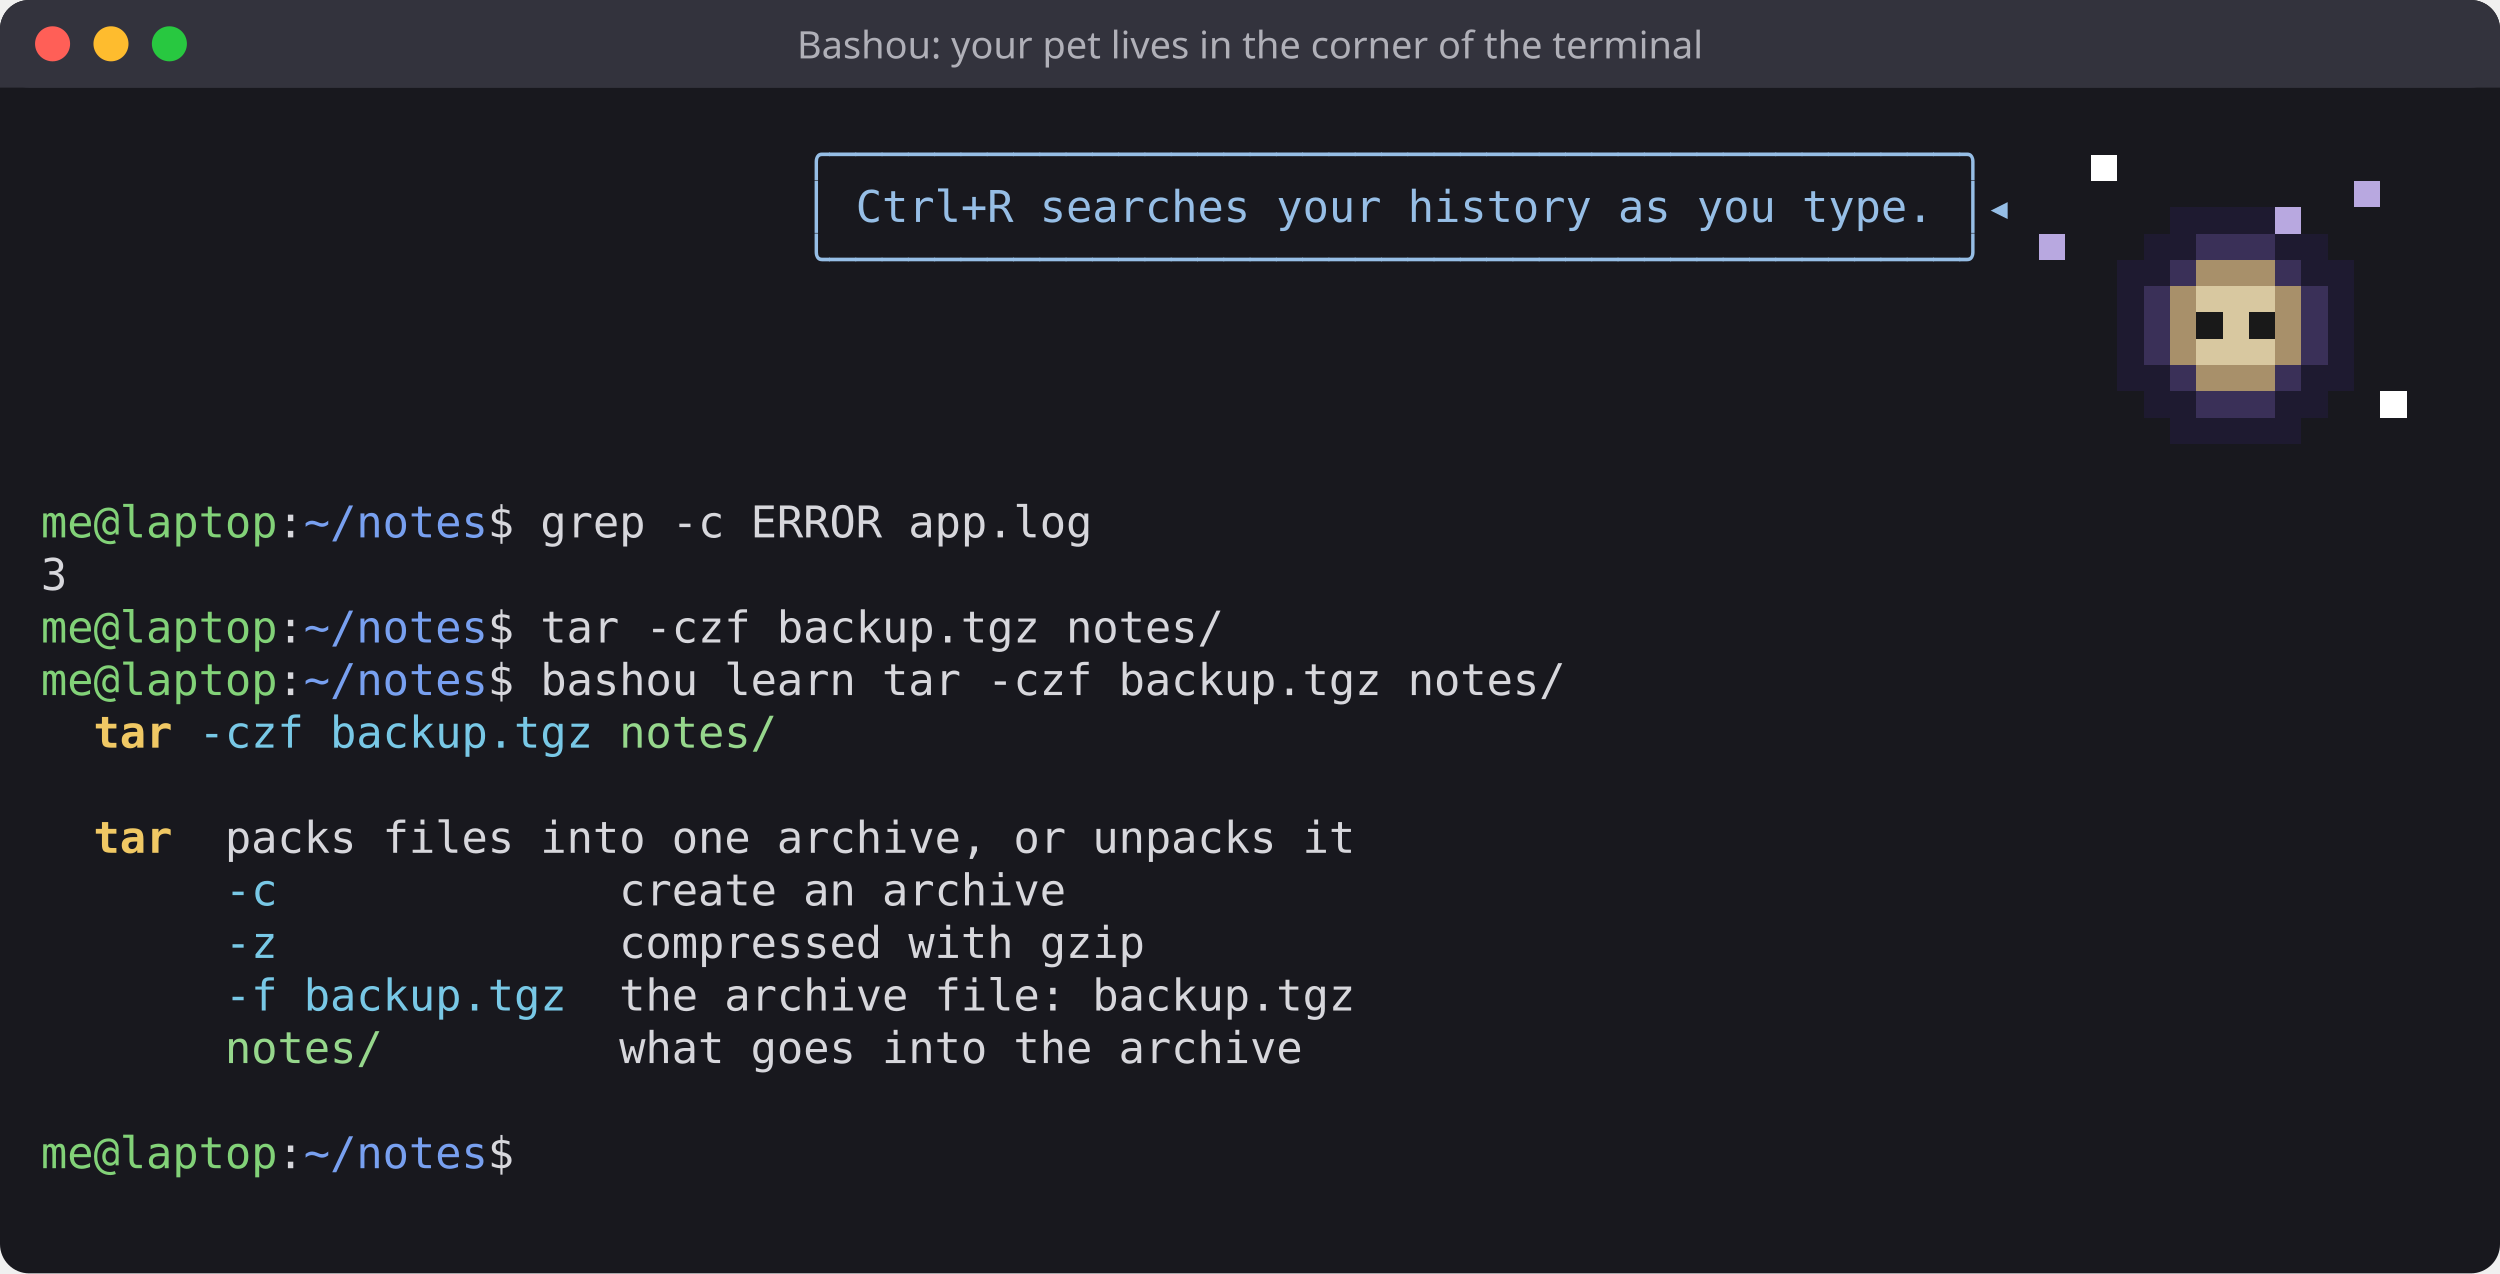
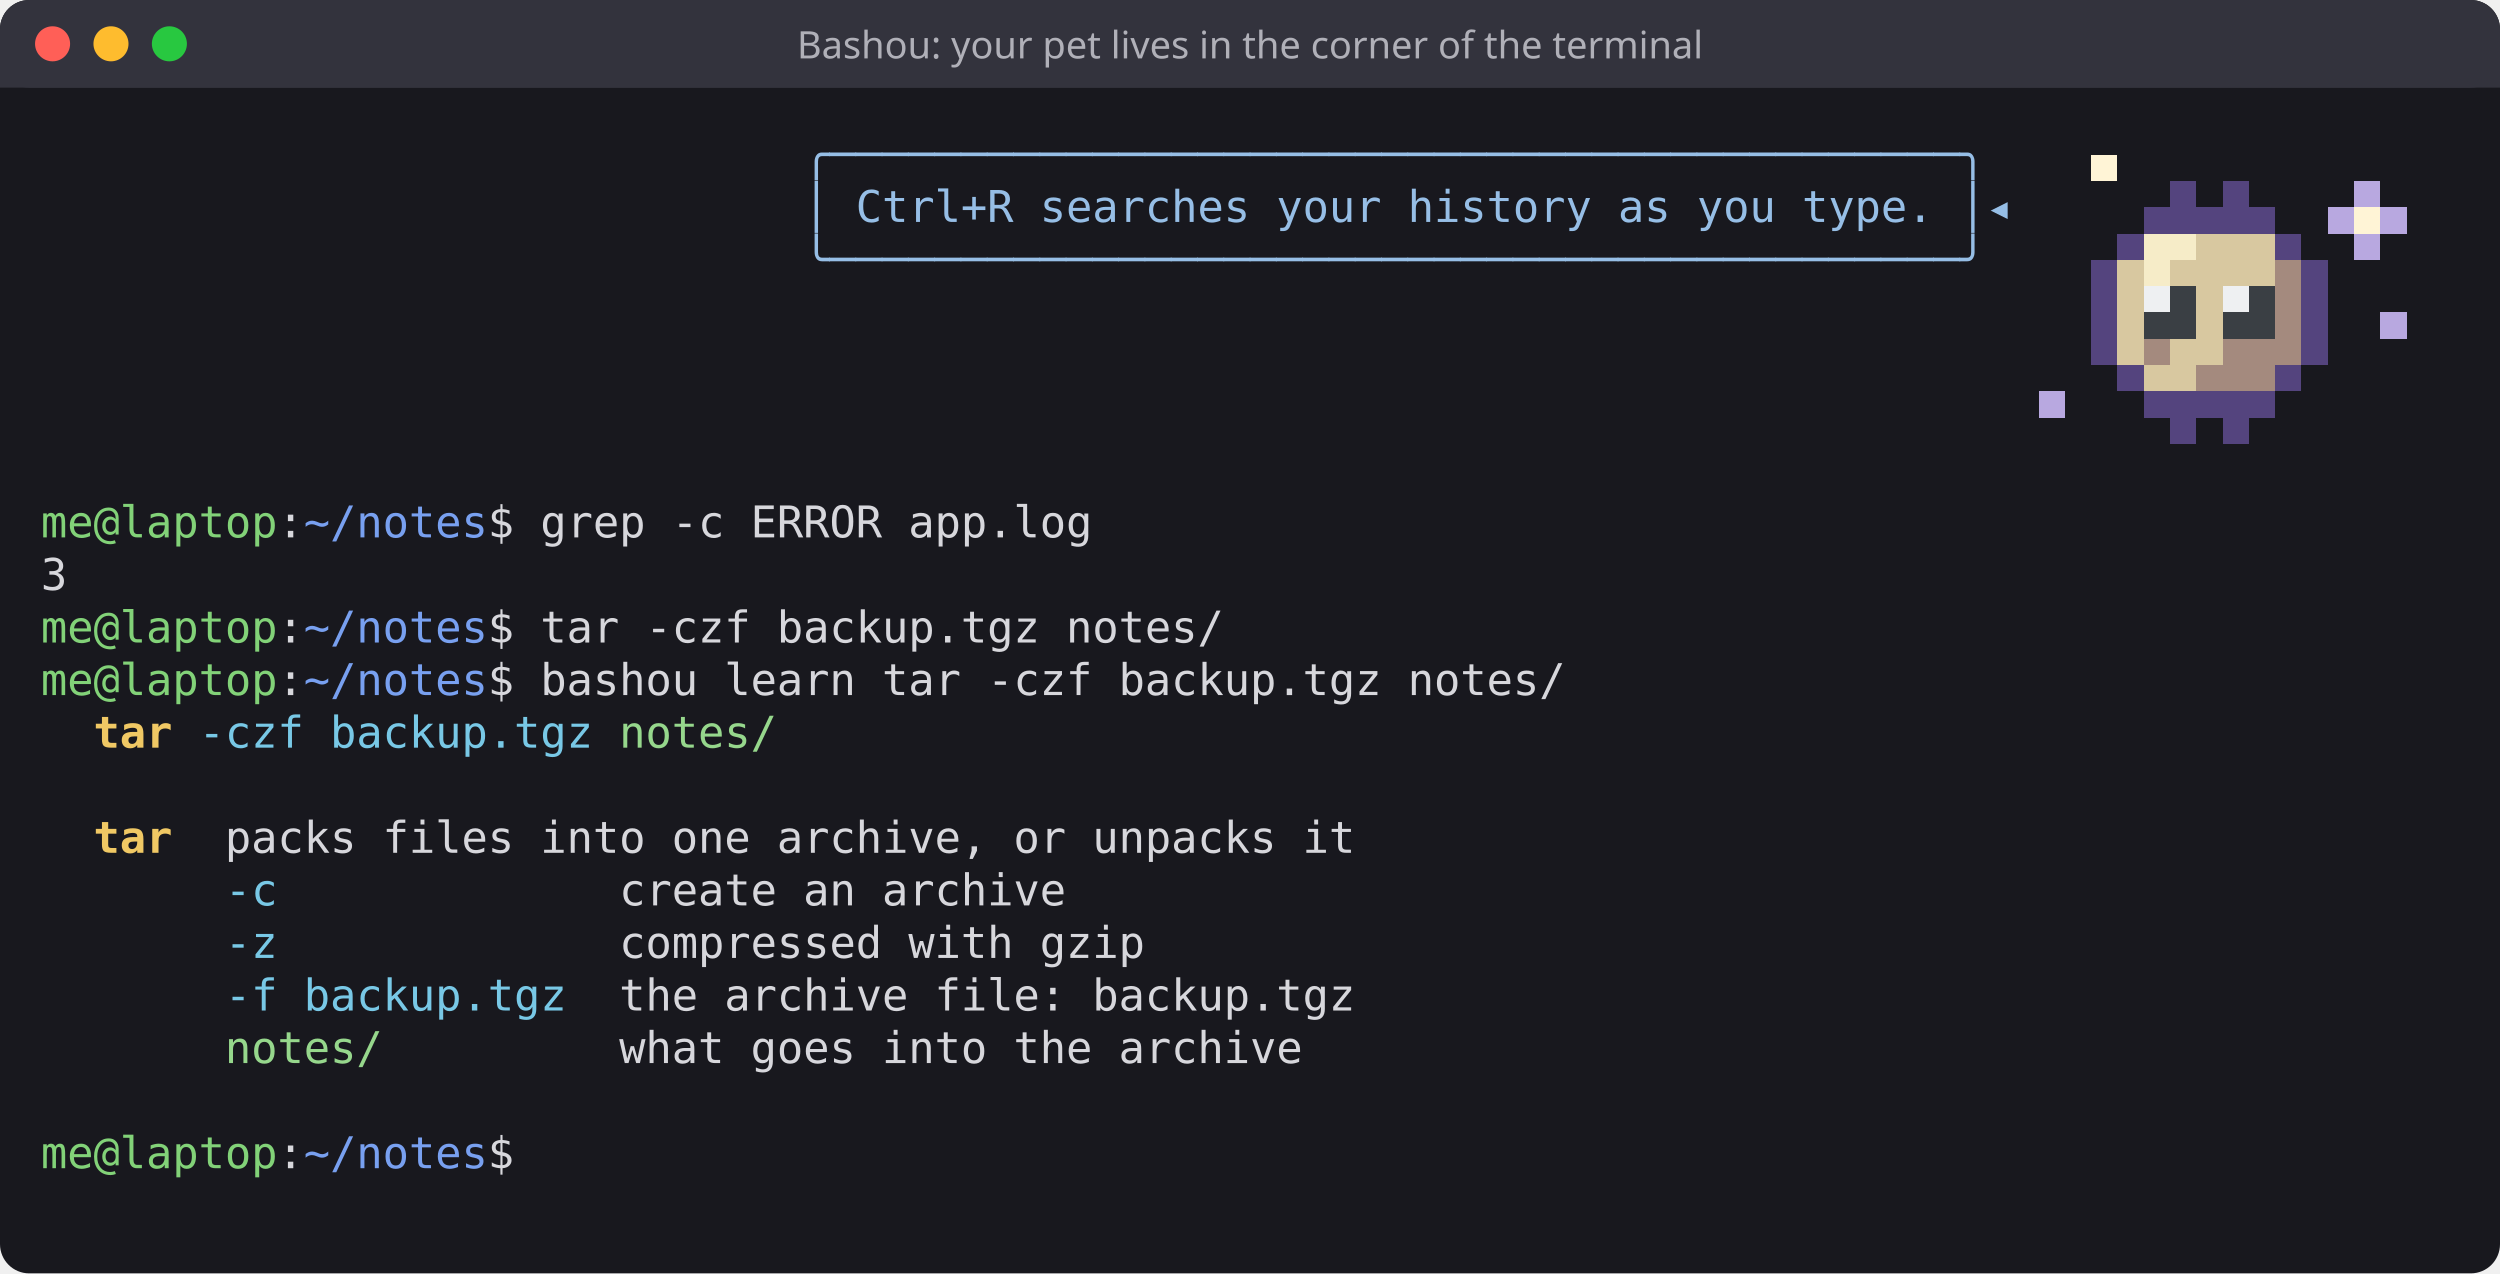
<svg xmlns="http://www.w3.org/2000/svg" width="856" height="436" viewBox="0 0 856 436">
  <rect width="856" height="436" rx="10" fill="#18181e" />
  <rect width="856" height="30" rx="10" fill="#33333d" />
  <rect y="20" width="856" height="10" fill="#33333d" />
  <circle cx="18" cy="15" r="6" fill="#ff5f57" />
  <circle cx="38" cy="15" r="6" fill="#febc2e" />
  <circle cx="58" cy="15" r="6" fill="#28c840" />
  <text x="428" y="20" fill="#b0b0b8" font-family="sans-serif" font-size="13" text-anchor="middle">Bashou: your pet lives in the corner of the terminal</text>
  <g shape-rendering="crispEdges">
-     <rect x="716" y="53" width="9" height="9" fill="#ffffff" />
-     <rect x="743" y="71" width="9" height="9" fill="#1e1a30" />
-     <rect x="752" y="71" width="9" height="9" fill="#1e1a30" />
-     <rect x="761" y="71" width="9" height="9" fill="#1e1a30" />
-     <rect x="770" y="71" width="9" height="9" fill="#1e1a30" />
-     <rect x="779" y="71" width="9" height="9" fill="#b8a8e0" />
+     <rect x="716" y="53" width="9" height="9" fill="#fff4d6" />
+     <rect x="734" y="71" width="9" height="9" fill="#54447e" />
+     <rect x="743" y="62" width="9" height="18" fill="#54447e" />
+     <rect x="743" y="62" width="9" height="9" fill="#54447e" />
+     <rect x="752" y="71" width="9" height="9" fill="#54447e" />
+     <rect x="761" y="62" width="9" height="18" fill="#54447e" />
+     <rect x="761" y="62" width="9" height="9" fill="#54447e" />
+     <rect x="770" y="71" width="9" height="9" fill="#54447e" />
+     <rect x="797" y="71" width="9" height="9" fill="#b8a8e0" />
+     <rect x="806" y="62" width="9" height="18" fill="#fff4d6" />
    <rect x="806" y="62" width="9" height="9" fill="#b8a8e0" />
-     <rect x="698" y="80" width="9" height="9" fill="#b8a8e0" />
-     <rect x="725" y="89" width="9" height="9" fill="#1e1a30" />
-     <rect x="734" y="80" width="9" height="18" fill="#1e1a30" />
-     <rect x="734" y="80" width="9" height="9" fill="#1e1a30" />
-     <rect x="743" y="80" width="9" height="18" fill="#3a3058" />
-     <rect x="743" y="80" width="9" height="9" fill="#1e1a30" />
-     <rect x="752" y="80" width="9" height="18" fill="#a8906a" />
-     <rect x="752" y="80" width="9" height="9" fill="#3a3058" />
-     <rect x="761" y="80" width="9" height="18" fill="#a8906a" />
-     <rect x="761" y="80" width="9" height="9" fill="#3a3058" />
-     <rect x="770" y="80" width="9" height="18" fill="#a8906a" />
-     <rect x="770" y="80" width="9" height="9" fill="#3a3058" />
-     <rect x="779" y="80" width="9" height="18" fill="#3a3058" />
-     <rect x="779" y="80" width="9" height="9" fill="#1e1a30" />
-     <rect x="788" y="80" width="9" height="18" fill="#1e1a30" />
-     <rect x="788" y="80" width="9" height="9" fill="#1e1a30" />
-     <rect x="797" y="89" width="9" height="9" fill="#1e1a30" />
-     <rect x="725" y="98" width="9" height="18" fill="#1e1a30" />
-     <rect x="725" y="98" width="9" height="9" fill="#1e1a30" />
-     <rect x="734" y="98" width="9" height="18" fill="#3a3058" />
-     <rect x="734" y="98" width="9" height="9" fill="#3a3058" />
-     <rect x="743" y="98" width="9" height="18" fill="#a8906a" />
-     <rect x="743" y="98" width="9" height="9" fill="#a8906a" />
-     <rect x="752" y="98" width="9" height="18" fill="#191919" />
+     <rect x="815" y="71" width="9" height="9" fill="#b8a8e0" />
+     <rect x="716" y="89" width="9" height="9" fill="#54447e" />
+     <rect x="725" y="80" width="9" height="18" fill="#d8c8a0" />
+     <rect x="725" y="80" width="9" height="9" fill="#54447e" />
+     <rect x="734" y="80" width="9" height="18" fill="#f6ecc8" />
+     <rect x="734" y="80" width="9" height="9" fill="#f6ecc8" />
+     <rect x="743" y="80" width="9" height="18" fill="#d8c8a0" />
+     <rect x="743" y="80" width="9" height="9" fill="#f6ecc8" />
+     <rect x="752" y="80" width="9" height="18" fill="#d8c8a0" />
+     <rect x="752" y="80" width="9" height="9" fill="#d8c8a0" />
+     <rect x="761" y="80" width="9" height="18" fill="#d8c8a0" />
+     <rect x="761" y="80" width="9" height="9" fill="#d8c8a0" />
+     <rect x="770" y="80" width="9" height="18" fill="#d8c8a0" />
+     <rect x="770" y="80" width="9" height="9" fill="#d8c8a0" />
+     <rect x="779" y="80" width="9" height="18" fill="#a48a7e" />
+     <rect x="779" y="80" width="9" height="9" fill="#54447e" />
+     <rect x="788" y="89" width="9" height="9" fill="#54447e" />
+     <rect x="806" y="80" width="9" height="9" fill="#b8a8e0" />
+     <rect x="716" y="98" width="9" height="18" fill="#54447e" />
+     <rect x="716" y="98" width="9" height="9" fill="#54447e" />
+     <rect x="725" y="98" width="9" height="18" fill="#d8c8a0" />
+     <rect x="725" y="98" width="9" height="9" fill="#d8c8a0" />
+     <rect x="734" y="98" width="9" height="18" fill="#3a3f44" />
+     <rect x="734" y="98" width="9" height="9" fill="#eef0f2" />
+     <rect x="743" y="98" width="9" height="18" fill="#3a3f44" />
+     <rect x="743" y="98" width="9" height="9" fill="#3a3f44" />
+     <rect x="752" y="98" width="9" height="18" fill="#d8c8a0" />
    <rect x="752" y="98" width="9" height="9" fill="#d8c8a0" />
-     <rect x="761" y="98" width="9" height="18" fill="#d8c8a0" />
-     <rect x="761" y="98" width="9" height="9" fill="#d8c8a0" />
-     <rect x="770" y="98" width="9" height="18" fill="#191919" />
-     <rect x="770" y="98" width="9" height="9" fill="#d8c8a0" />
-     <rect x="779" y="98" width="9" height="18" fill="#a8906a" />
-     <rect x="779" y="98" width="9" height="9" fill="#a8906a" />
-     <rect x="788" y="98" width="9" height="18" fill="#3a3058" />
-     <rect x="788" y="98" width="9" height="9" fill="#3a3058" />
-     <rect x="797" y="98" width="9" height="18" fill="#1e1a30" />
-     <rect x="797" y="98" width="9" height="9" fill="#1e1a30" />
-     <rect x="725" y="116" width="9" height="18" fill="#1e1a30" />
-     <rect x="725" y="116" width="9" height="9" fill="#1e1a30" />
-     <rect x="734" y="116" width="9" height="18" fill="#1e1a30" />
-     <rect x="734" y="116" width="9" height="9" fill="#3a3058" />
-     <rect x="743" y="116" width="9" height="18" fill="#3a3058" />
-     <rect x="743" y="116" width="9" height="9" fill="#a8906a" />
-     <rect x="752" y="116" width="9" height="18" fill="#a8906a" />
+     <rect x="761" y="98" width="9" height="18" fill="#3a3f44" />
+     <rect x="761" y="98" width="9" height="9" fill="#eef0f2" />
+     <rect x="770" y="98" width="9" height="18" fill="#3a3f44" />
+     <rect x="770" y="98" width="9" height="9" fill="#3a3f44" />
+     <rect x="779" y="98" width="9" height="18" fill="#a48a7e" />
+     <rect x="779" y="98" width="9" height="9" fill="#a48a7e" />
+     <rect x="788" y="98" width="9" height="18" fill="#54447e" />
+     <rect x="788" y="98" width="9" height="9" fill="#54447e" />
+     <rect x="815" y="107" width="9" height="9" fill="#b8a8e0" />
+     <rect x="716" y="116" width="9" height="9" fill="#54447e" />
+     <rect x="725" y="116" width="9" height="18" fill="#54447e" />
+     <rect x="725" y="116" width="9" height="9" fill="#d8c8a0" />
+     <rect x="734" y="116" width="9" height="18" fill="#d8c8a0" />
+     <rect x="734" y="116" width="9" height="9" fill="#a48a7e" />
+     <rect x="743" y="116" width="9" height="18" fill="#d8c8a0" />
+     <rect x="743" y="116" width="9" height="9" fill="#d8c8a0" />
+     <rect x="752" y="116" width="9" height="18" fill="#a48a7e" />
    <rect x="752" y="116" width="9" height="9" fill="#d8c8a0" />
-     <rect x="761" y="116" width="9" height="18" fill="#a8906a" />
-     <rect x="761" y="116" width="9" height="9" fill="#d8c8a0" />
-     <rect x="770" y="116" width="9" height="18" fill="#a8906a" />
-     <rect x="770" y="116" width="9" height="9" fill="#d8c8a0" />
-     <rect x="779" y="116" width="9" height="18" fill="#3a3058" />
-     <rect x="779" y="116" width="9" height="9" fill="#a8906a" />
-     <rect x="788" y="116" width="9" height="18" fill="#1e1a30" />
-     <rect x="788" y="116" width="9" height="9" fill="#3a3058" />
-     <rect x="797" y="116" width="9" height="18" fill="#1e1a30" />
-     <rect x="797" y="116" width="9" height="9" fill="#1e1a30" />
-     <rect x="734" y="134" width="9" height="9" fill="#1e1a30" />
-     <rect x="743" y="134" width="9" height="18" fill="#1e1a30" />
-     <rect x="743" y="134" width="9" height="9" fill="#1e1a30" />
-     <rect x="752" y="134" width="9" height="18" fill="#1e1a30" />
-     <rect x="752" y="134" width="9" height="9" fill="#3a3058" />
-     <rect x="761" y="134" width="9" height="18" fill="#1e1a30" />
-     <rect x="761" y="134" width="9" height="9" fill="#3a3058" />
-     <rect x="770" y="134" width="9" height="18" fill="#1e1a30" />
-     <rect x="770" y="134" width="9" height="9" fill="#3a3058" />
-     <rect x="779" y="134" width="9" height="18" fill="#1e1a30" />
-     <rect x="779" y="134" width="9" height="9" fill="#1e1a30" />
-     <rect x="788" y="134" width="9" height="9" fill="#1e1a30" />
-     <rect x="815" y="134" width="9" height="9" fill="#ffffff" />
+     <rect x="761" y="116" width="9" height="18" fill="#a48a7e" />
+     <rect x="761" y="116" width="9" height="9" fill="#a48a7e" />
+     <rect x="770" y="116" width="9" height="18" fill="#a48a7e" />
+     <rect x="770" y="116" width="9" height="9" fill="#a48a7e" />
+     <rect x="779" y="116" width="9" height="18" fill="#54447e" />
+     <rect x="779" y="116" width="9" height="9" fill="#a48a7e" />
+     <rect x="788" y="116" width="9" height="9" fill="#54447e" />
+     <rect x="698" y="134" width="9" height="9" fill="#b8a8e0" />
+     <rect x="734" y="134" width="9" height="9" fill="#54447e" />
+     <rect x="743" y="134" width="9" height="18" fill="#54447e" />
+     <rect x="743" y="134" width="9" height="9" fill="#54447e" />
+     <rect x="752" y="134" width="9" height="9" fill="#54447e" />
+     <rect x="761" y="134" width="9" height="18" fill="#54447e" />
+     <rect x="761" y="134" width="9" height="9" fill="#54447e" />
+     <rect x="770" y="134" width="9" height="9" fill="#54447e" />
  </g>
  <g font-family="DejaVu Sans Mono, Menlo, Consolas, monospace" font-size="15">
    <text x="275" y="58" fill="#96bee6">╭</text>
    <text x="284" y="58" fill="#96bee6">─</text>
    <text x="293" y="58" fill="#96bee6">─</text>
    <text x="302" y="58" fill="#96bee6">─</text>
    <text x="311" y="58" fill="#96bee6">─</text>
    <text x="320" y="58" fill="#96bee6">─</text>
    <text x="329" y="58" fill="#96bee6">─</text>
    <text x="338" y="58" fill="#96bee6">─</text>
    <text x="347" y="58" fill="#96bee6">─</text>
    <text x="356" y="58" fill="#96bee6">─</text>
    <text x="365" y="58" fill="#96bee6">─</text>
    <text x="374" y="58" fill="#96bee6">─</text>
    <text x="383" y="58" fill="#96bee6">─</text>
    <text x="392" y="58" fill="#96bee6">─</text>
    <text x="401" y="58" fill="#96bee6">─</text>
    <text x="410" y="58" fill="#96bee6">─</text>
    <text x="419" y="58" fill="#96bee6">─</text>
    <text x="428" y="58" fill="#96bee6">─</text>
    <text x="437" y="58" fill="#96bee6">─</text>
    <text x="446" y="58" fill="#96bee6">─</text>
    <text x="455" y="58" fill="#96bee6">─</text>
    <text x="464" y="58" fill="#96bee6">─</text>
    <text x="473" y="58" fill="#96bee6">─</text>
    <text x="482" y="58" fill="#96bee6">─</text>
    <text x="491" y="58" fill="#96bee6">─</text>
    <text x="500" y="58" fill="#96bee6">─</text>
    <text x="509" y="58" fill="#96bee6">─</text>
    <text x="518" y="58" fill="#96bee6">─</text>
    <text x="527" y="58" fill="#96bee6">─</text>
    <text x="536" y="58" fill="#96bee6">─</text>
    <text x="545" y="58" fill="#96bee6">─</text>
    <text x="554" y="58" fill="#96bee6">─</text>
    <text x="563" y="58" fill="#96bee6">─</text>
    <text x="572" y="58" fill="#96bee6">─</text>
    <text x="581" y="58" fill="#96bee6">─</text>
    <text x="590" y="58" fill="#96bee6">─</text>
    <text x="599" y="58" fill="#96bee6">─</text>
    <text x="608" y="58" fill="#96bee6">─</text>
    <text x="617" y="58" fill="#96bee6">─</text>
    <text x="626" y="58" fill="#96bee6">─</text>
    <text x="635" y="58" fill="#96bee6">─</text>
    <text x="644" y="58" fill="#96bee6">─</text>
    <text x="653" y="58" fill="#96bee6">─</text>
    <text x="662" y="58" fill="#96bee6">─</text>
    <text x="671" y="58" fill="#96bee6">╮</text>
    <text x="275" y="76" fill="#96bee6">│</text>
    <text x="293" y="76" fill="#96bee6">C</text>
    <text x="302" y="76" fill="#96bee6">t</text>
    <text x="311" y="76" fill="#96bee6">r</text>
    <text x="320" y="76" fill="#96bee6">l</text>
    <text x="329" y="76" fill="#96bee6">+</text>
    <text x="338" y="76" fill="#96bee6">R</text>
    <text x="356" y="76" fill="#96bee6">s</text>
    <text x="365" y="76" fill="#96bee6">e</text>
    <text x="374" y="76" fill="#96bee6">a</text>
    <text x="383" y="76" fill="#96bee6">r</text>
    <text x="392" y="76" fill="#96bee6">c</text>
    <text x="401" y="76" fill="#96bee6">h</text>
    <text x="410" y="76" fill="#96bee6">e</text>
    <text x="419" y="76" fill="#96bee6">s</text>
    <text x="437" y="76" fill="#96bee6">y</text>
    <text x="446" y="76" fill="#96bee6">o</text>
    <text x="455" y="76" fill="#96bee6">u</text>
    <text x="464" y="76" fill="#96bee6">r</text>
    <text x="482" y="76" fill="#96bee6">h</text>
    <text x="491" y="76" fill="#96bee6">i</text>
    <text x="500" y="76" fill="#96bee6">s</text>
    <text x="509" y="76" fill="#96bee6">t</text>
    <text x="518" y="76" fill="#96bee6">o</text>
    <text x="527" y="76" fill="#96bee6">r</text>
    <text x="536" y="76" fill="#96bee6">y</text>
    <text x="554" y="76" fill="#96bee6">a</text>
    <text x="563" y="76" fill="#96bee6">s</text>
    <text x="581" y="76" fill="#96bee6">y</text>
    <text x="590" y="76" fill="#96bee6">o</text>
    <text x="599" y="76" fill="#96bee6">u</text>
    <text x="617" y="76" fill="#96bee6">t</text>
    <text x="626" y="76" fill="#96bee6">y</text>
    <text x="635" y="76" fill="#96bee6">p</text>
    <text x="644" y="76" fill="#96bee6">e</text>
    <text x="653" y="76" fill="#96bee6">.</text>
    <text x="671" y="76" fill="#96bee6">│</text>
    <text x="680" y="76" fill="#96bee6">◂</text>
    <text x="275" y="94" fill="#96bee6">╰</text>
    <text x="284" y="94" fill="#96bee6">─</text>
    <text x="293" y="94" fill="#96bee6">─</text>
    <text x="302" y="94" fill="#96bee6">─</text>
    <text x="311" y="94" fill="#96bee6">─</text>
    <text x="320" y="94" fill="#96bee6">─</text>
    <text x="329" y="94" fill="#96bee6">─</text>
    <text x="338" y="94" fill="#96bee6">─</text>
    <text x="347" y="94" fill="#96bee6">─</text>
    <text x="356" y="94" fill="#96bee6">─</text>
    <text x="365" y="94" fill="#96bee6">─</text>
    <text x="374" y="94" fill="#96bee6">─</text>
    <text x="383" y="94" fill="#96bee6">─</text>
    <text x="392" y="94" fill="#96bee6">─</text>
    <text x="401" y="94" fill="#96bee6">─</text>
    <text x="410" y="94" fill="#96bee6">─</text>
    <text x="419" y="94" fill="#96bee6">─</text>
    <text x="428" y="94" fill="#96bee6">─</text>
    <text x="437" y="94" fill="#96bee6">─</text>
    <text x="446" y="94" fill="#96bee6">─</text>
    <text x="455" y="94" fill="#96bee6">─</text>
    <text x="464" y="94" fill="#96bee6">─</text>
    <text x="473" y="94" fill="#96bee6">─</text>
    <text x="482" y="94" fill="#96bee6">─</text>
    <text x="491" y="94" fill="#96bee6">─</text>
    <text x="500" y="94" fill="#96bee6">─</text>
    <text x="509" y="94" fill="#96bee6">─</text>
    <text x="518" y="94" fill="#96bee6">─</text>
    <text x="527" y="94" fill="#96bee6">─</text>
    <text x="536" y="94" fill="#96bee6">─</text>
    <text x="545" y="94" fill="#96bee6">─</text>
    <text x="554" y="94" fill="#96bee6">─</text>
    <text x="563" y="94" fill="#96bee6">─</text>
    <text x="572" y="94" fill="#96bee6">─</text>
    <text x="581" y="94" fill="#96bee6">─</text>
    <text x="590" y="94" fill="#96bee6">─</text>
    <text x="599" y="94" fill="#96bee6">─</text>
    <text x="608" y="94" fill="#96bee6">─</text>
    <text x="617" y="94" fill="#96bee6">─</text>
    <text x="626" y="94" fill="#96bee6">─</text>
    <text x="635" y="94" fill="#96bee6">─</text>
    <text x="644" y="94" fill="#96bee6">─</text>
    <text x="653" y="94" fill="#96bee6">─</text>
    <text x="662" y="94" fill="#96bee6">─</text>
    <text x="671" y="94" fill="#96bee6">╯</text>
    <text x="14" y="184" fill="#82d278">m</text>
    <text x="23" y="184" fill="#82d278">e</text>
    <text x="32" y="184" fill="#82d278">@</text>
    <text x="41" y="184" fill="#82d278">l</text>
    <text x="50" y="184" fill="#82d278">a</text>
    <text x="59" y="184" fill="#82d278">p</text>
    <text x="68" y="184" fill="#82d278">t</text>
    <text x="77" y="184" fill="#82d278">o</text>
    <text x="86" y="184" fill="#82d278">p</text>
    <text x="95" y="184" fill="#d7d7dc">:</text>
    <text x="104" y="184" fill="#78a0f0">~</text>
    <text x="113" y="184" fill="#78a0f0">/</text>
    <text x="122" y="184" fill="#78a0f0">n</text>
    <text x="131" y="184" fill="#78a0f0">o</text>
    <text x="140" y="184" fill="#78a0f0">t</text>
    <text x="149" y="184" fill="#78a0f0">e</text>
    <text x="158" y="184" fill="#78a0f0">s</text>
    <text x="167" y="184" fill="#d7d7dc">$</text>
    <text x="185" y="184" fill="#d7d7dc">g</text>
    <text x="194" y="184" fill="#d7d7dc">r</text>
    <text x="203" y="184" fill="#d7d7dc">e</text>
    <text x="212" y="184" fill="#d7d7dc">p</text>
    <text x="230" y="184" fill="#d7d7dc">-</text>
    <text x="239" y="184" fill="#d7d7dc">c</text>
    <text x="257" y="184" fill="#d7d7dc">E</text>
    <text x="266" y="184" fill="#d7d7dc">R</text>
    <text x="275" y="184" fill="#d7d7dc">R</text>
    <text x="284" y="184" fill="#d7d7dc">O</text>
    <text x="293" y="184" fill="#d7d7dc">R</text>
    <text x="311" y="184" fill="#d7d7dc">a</text>
    <text x="320" y="184" fill="#d7d7dc">p</text>
    <text x="329" y="184" fill="#d7d7dc">p</text>
    <text x="338" y="184" fill="#d7d7dc">.</text>
    <text x="347" y="184" fill="#d7d7dc">l</text>
    <text x="356" y="184" fill="#d7d7dc">o</text>
    <text x="365" y="184" fill="#d7d7dc">g</text>
    <text x="14" y="202" fill="#d7d7dc">3</text>
    <text x="14" y="220" fill="#82d278">m</text>
    <text x="23" y="220" fill="#82d278">e</text>
    <text x="32" y="220" fill="#82d278">@</text>
    <text x="41" y="220" fill="#82d278">l</text>
    <text x="50" y="220" fill="#82d278">a</text>
    <text x="59" y="220" fill="#82d278">p</text>
    <text x="68" y="220" fill="#82d278">t</text>
    <text x="77" y="220" fill="#82d278">o</text>
    <text x="86" y="220" fill="#82d278">p</text>
    <text x="95" y="220" fill="#d7d7dc">:</text>
    <text x="104" y="220" fill="#78a0f0">~</text>
    <text x="113" y="220" fill="#78a0f0">/</text>
    <text x="122" y="220" fill="#78a0f0">n</text>
    <text x="131" y="220" fill="#78a0f0">o</text>
    <text x="140" y="220" fill="#78a0f0">t</text>
    <text x="149" y="220" fill="#78a0f0">e</text>
    <text x="158" y="220" fill="#78a0f0">s</text>
    <text x="167" y="220" fill="#d7d7dc">$</text>
    <text x="185" y="220" fill="#d7d7dc">t</text>
    <text x="194" y="220" fill="#d7d7dc">a</text>
    <text x="203" y="220" fill="#d7d7dc">r</text>
    <text x="221" y="220" fill="#d7d7dc">-</text>
    <text x="230" y="220" fill="#d7d7dc">c</text>
    <text x="239" y="220" fill="#d7d7dc">z</text>
    <text x="248" y="220" fill="#d7d7dc">f</text>
    <text x="266" y="220" fill="#d7d7dc">b</text>
    <text x="275" y="220" fill="#d7d7dc">a</text>
    <text x="284" y="220" fill="#d7d7dc">c</text>
    <text x="293" y="220" fill="#d7d7dc">k</text>
    <text x="302" y="220" fill="#d7d7dc">u</text>
    <text x="311" y="220" fill="#d7d7dc">p</text>
    <text x="320" y="220" fill="#d7d7dc">.</text>
    <text x="329" y="220" fill="#d7d7dc">t</text>
    <text x="338" y="220" fill="#d7d7dc">g</text>
    <text x="347" y="220" fill="#d7d7dc">z</text>
    <text x="365" y="220" fill="#d7d7dc">n</text>
    <text x="374" y="220" fill="#d7d7dc">o</text>
    <text x="383" y="220" fill="#d7d7dc">t</text>
    <text x="392" y="220" fill="#d7d7dc">e</text>
    <text x="401" y="220" fill="#d7d7dc">s</text>
    <text x="410" y="220" fill="#d7d7dc">/</text>
    <text x="14" y="238" fill="#82d278">m</text>
    <text x="23" y="238" fill="#82d278">e</text>
    <text x="32" y="238" fill="#82d278">@</text>
    <text x="41" y="238" fill="#82d278">l</text>
    <text x="50" y="238" fill="#82d278">a</text>
    <text x="59" y="238" fill="#82d278">p</text>
    <text x="68" y="238" fill="#82d278">t</text>
    <text x="77" y="238" fill="#82d278">o</text>
    <text x="86" y="238" fill="#82d278">p</text>
    <text x="95" y="238" fill="#d7d7dc">:</text>
    <text x="104" y="238" fill="#78a0f0">~</text>
    <text x="113" y="238" fill="#78a0f0">/</text>
    <text x="122" y="238" fill="#78a0f0">n</text>
    <text x="131" y="238" fill="#78a0f0">o</text>
    <text x="140" y="238" fill="#78a0f0">t</text>
    <text x="149" y="238" fill="#78a0f0">e</text>
    <text x="158" y="238" fill="#78a0f0">s</text>
    <text x="167" y="238" fill="#d7d7dc">$</text>
    <text x="185" y="238" fill="#d7d7dc">b</text>
    <text x="194" y="238" fill="#d7d7dc">a</text>
    <text x="203" y="238" fill="#d7d7dc">s</text>
    <text x="212" y="238" fill="#d7d7dc">h</text>
    <text x="221" y="238" fill="#d7d7dc">o</text>
    <text x="230" y="238" fill="#d7d7dc">u</text>
    <text x="248" y="238" fill="#d7d7dc">l</text>
    <text x="257" y="238" fill="#d7d7dc">e</text>
    <text x="266" y="238" fill="#d7d7dc">a</text>
    <text x="275" y="238" fill="#d7d7dc">r</text>
    <text x="284" y="238" fill="#d7d7dc">n</text>
    <text x="302" y="238" fill="#d7d7dc">t</text>
    <text x="311" y="238" fill="#d7d7dc">a</text>
    <text x="320" y="238" fill="#d7d7dc">r</text>
    <text x="338" y="238" fill="#d7d7dc">-</text>
    <text x="347" y="238" fill="#d7d7dc">c</text>
    <text x="356" y="238" fill="#d7d7dc">z</text>
    <text x="365" y="238" fill="#d7d7dc">f</text>
    <text x="383" y="238" fill="#d7d7dc">b</text>
    <text x="392" y="238" fill="#d7d7dc">a</text>
    <text x="401" y="238" fill="#d7d7dc">c</text>
    <text x="410" y="238" fill="#d7d7dc">k</text>
    <text x="419" y="238" fill="#d7d7dc">u</text>
    <text x="428" y="238" fill="#d7d7dc">p</text>
    <text x="437" y="238" fill="#d7d7dc">.</text>
    <text x="446" y="238" fill="#d7d7dc">t</text>
    <text x="455" y="238" fill="#d7d7dc">g</text>
    <text x="464" y="238" fill="#d7d7dc">z</text>
    <text x="482" y="238" fill="#d7d7dc">n</text>
    <text x="491" y="238" fill="#d7d7dc">o</text>
    <text x="500" y="238" fill="#d7d7dc">t</text>
    <text x="509" y="238" fill="#d7d7dc">e</text>
    <text x="518" y="238" fill="#d7d7dc">s</text>
    <text x="527" y="238" fill="#d7d7dc">/</text>
    <text x="32" y="256" fill="#f0c864" font-weight="bold">t</text>
    <text x="41" y="256" fill="#f0c864" font-weight="bold">a</text>
    <text x="50" y="256" fill="#f0c864" font-weight="bold">r</text>
    <text x="68" y="256" fill="#78c8e6">-</text>
    <text x="77" y="256" fill="#78c8e6">c</text>
    <text x="86" y="256" fill="#78c8e6">z</text>
    <text x="95" y="256" fill="#78c8e6">f</text>
    <text x="113" y="256" fill="#78c8e6">b</text>
    <text x="122" y="256" fill="#78c8e6">a</text>
    <text x="131" y="256" fill="#78c8e6">c</text>
    <text x="140" y="256" fill="#78c8e6">k</text>
    <text x="149" y="256" fill="#78c8e6">u</text>
    <text x="158" y="256" fill="#78c8e6">p</text>
    <text x="167" y="256" fill="#78c8e6">.</text>
    <text x="176" y="256" fill="#78c8e6">t</text>
    <text x="185" y="256" fill="#78c8e6">g</text>
    <text x="194" y="256" fill="#78c8e6">z</text>
    <text x="212" y="256" fill="#96d78c">n</text>
    <text x="221" y="256" fill="#96d78c">o</text>
    <text x="230" y="256" fill="#96d78c">t</text>
    <text x="239" y="256" fill="#96d78c">e</text>
    <text x="248" y="256" fill="#96d78c">s</text>
    <text x="257" y="256" fill="#96d78c">/</text>
    <text x="32" y="292" fill="#f0c864" font-weight="bold">t</text>
    <text x="41" y="292" fill="#f0c864" font-weight="bold">a</text>
    <text x="50" y="292" fill="#f0c864" font-weight="bold">r</text>
    <text x="77" y="292" fill="#d7d7dc">p</text>
    <text x="86" y="292" fill="#d7d7dc">a</text>
    <text x="95" y="292" fill="#d7d7dc">c</text>
    <text x="104" y="292" fill="#d7d7dc">k</text>
    <text x="113" y="292" fill="#d7d7dc">s</text>
    <text x="131" y="292" fill="#d7d7dc">f</text>
    <text x="140" y="292" fill="#d7d7dc">i</text>
    <text x="149" y="292" fill="#d7d7dc">l</text>
    <text x="158" y="292" fill="#d7d7dc">e</text>
    <text x="167" y="292" fill="#d7d7dc">s</text>
    <text x="185" y="292" fill="#d7d7dc">i</text>
    <text x="194" y="292" fill="#d7d7dc">n</text>
    <text x="203" y="292" fill="#d7d7dc">t</text>
    <text x="212" y="292" fill="#d7d7dc">o</text>
    <text x="230" y="292" fill="#d7d7dc">o</text>
    <text x="239" y="292" fill="#d7d7dc">n</text>
    <text x="248" y="292" fill="#d7d7dc">e</text>
    <text x="266" y="292" fill="#d7d7dc">a</text>
    <text x="275" y="292" fill="#d7d7dc">r</text>
    <text x="284" y="292" fill="#d7d7dc">c</text>
    <text x="293" y="292" fill="#d7d7dc">h</text>
    <text x="302" y="292" fill="#d7d7dc">i</text>
    <text x="311" y="292" fill="#d7d7dc">v</text>
    <text x="320" y="292" fill="#d7d7dc">e</text>
    <text x="329" y="292" fill="#d7d7dc">,</text>
    <text x="347" y="292" fill="#d7d7dc">o</text>
    <text x="356" y="292" fill="#d7d7dc">r</text>
    <text x="374" y="292" fill="#d7d7dc">u</text>
    <text x="383" y="292" fill="#d7d7dc">n</text>
    <text x="392" y="292" fill="#d7d7dc">p</text>
    <text x="401" y="292" fill="#d7d7dc">a</text>
    <text x="410" y="292" fill="#d7d7dc">c</text>
    <text x="419" y="292" fill="#d7d7dc">k</text>
    <text x="428" y="292" fill="#d7d7dc">s</text>
    <text x="446" y="292" fill="#d7d7dc">i</text>
    <text x="455" y="292" fill="#d7d7dc">t</text>
    <text x="77" y="310" fill="#78c8e6">-</text>
    <text x="86" y="310" fill="#78c8e6">c</text>
    <text x="212" y="310" fill="#d7d7dc">c</text>
    <text x="221" y="310" fill="#d7d7dc">r</text>
    <text x="230" y="310" fill="#d7d7dc">e</text>
    <text x="239" y="310" fill="#d7d7dc">a</text>
    <text x="248" y="310" fill="#d7d7dc">t</text>
    <text x="257" y="310" fill="#d7d7dc">e</text>
    <text x="275" y="310" fill="#d7d7dc">a</text>
    <text x="284" y="310" fill="#d7d7dc">n</text>
    <text x="302" y="310" fill="#d7d7dc">a</text>
    <text x="311" y="310" fill="#d7d7dc">r</text>
    <text x="320" y="310" fill="#d7d7dc">c</text>
    <text x="329" y="310" fill="#d7d7dc">h</text>
    <text x="338" y="310" fill="#d7d7dc">i</text>
    <text x="347" y="310" fill="#d7d7dc">v</text>
    <text x="356" y="310" fill="#d7d7dc">e</text>
    <text x="77" y="328" fill="#78c8e6">-</text>
    <text x="86" y="328" fill="#78c8e6">z</text>
    <text x="212" y="328" fill="#d7d7dc">c</text>
    <text x="221" y="328" fill="#d7d7dc">o</text>
    <text x="230" y="328" fill="#d7d7dc">m</text>
    <text x="239" y="328" fill="#d7d7dc">p</text>
    <text x="248" y="328" fill="#d7d7dc">r</text>
    <text x="257" y="328" fill="#d7d7dc">e</text>
    <text x="266" y="328" fill="#d7d7dc">s</text>
    <text x="275" y="328" fill="#d7d7dc">s</text>
    <text x="284" y="328" fill="#d7d7dc">e</text>
    <text x="293" y="328" fill="#d7d7dc">d</text>
    <text x="311" y="328" fill="#d7d7dc">w</text>
    <text x="320" y="328" fill="#d7d7dc">i</text>
    <text x="329" y="328" fill="#d7d7dc">t</text>
    <text x="338" y="328" fill="#d7d7dc">h</text>
    <text x="356" y="328" fill="#d7d7dc">g</text>
    <text x="365" y="328" fill="#d7d7dc">z</text>
    <text x="374" y="328" fill="#d7d7dc">i</text>
    <text x="383" y="328" fill="#d7d7dc">p</text>
    <text x="77" y="346" fill="#78c8e6">-</text>
    <text x="86" y="346" fill="#78c8e6">f</text>
    <text x="104" y="346" fill="#78c8e6">b</text>
    <text x="113" y="346" fill="#78c8e6">a</text>
    <text x="122" y="346" fill="#78c8e6">c</text>
    <text x="131" y="346" fill="#78c8e6">k</text>
    <text x="140" y="346" fill="#78c8e6">u</text>
    <text x="149" y="346" fill="#78c8e6">p</text>
    <text x="158" y="346" fill="#78c8e6">.</text>
    <text x="167" y="346" fill="#78c8e6">t</text>
    <text x="176" y="346" fill="#78c8e6">g</text>
    <text x="185" y="346" fill="#78c8e6">z</text>
    <text x="212" y="346" fill="#d7d7dc">t</text>
    <text x="221" y="346" fill="#d7d7dc">h</text>
    <text x="230" y="346" fill="#d7d7dc">e</text>
    <text x="248" y="346" fill="#d7d7dc">a</text>
    <text x="257" y="346" fill="#d7d7dc">r</text>
    <text x="266" y="346" fill="#d7d7dc">c</text>
    <text x="275" y="346" fill="#d7d7dc">h</text>
    <text x="284" y="346" fill="#d7d7dc">i</text>
    <text x="293" y="346" fill="#d7d7dc">v</text>
    <text x="302" y="346" fill="#d7d7dc">e</text>
    <text x="320" y="346" fill="#d7d7dc">f</text>
    <text x="329" y="346" fill="#d7d7dc">i</text>
    <text x="338" y="346" fill="#d7d7dc">l</text>
    <text x="347" y="346" fill="#d7d7dc">e</text>
    <text x="356" y="346" fill="#d7d7dc">:</text>
    <text x="374" y="346" fill="#d7d7dc">b</text>
    <text x="383" y="346" fill="#d7d7dc">a</text>
    <text x="392" y="346" fill="#d7d7dc">c</text>
    <text x="401" y="346" fill="#d7d7dc">k</text>
    <text x="410" y="346" fill="#d7d7dc">u</text>
    <text x="419" y="346" fill="#d7d7dc">p</text>
    <text x="428" y="346" fill="#d7d7dc">.</text>
    <text x="437" y="346" fill="#d7d7dc">t</text>
    <text x="446" y="346" fill="#d7d7dc">g</text>
    <text x="455" y="346" fill="#d7d7dc">z</text>
    <text x="77" y="364" fill="#96d78c">n</text>
    <text x="86" y="364" fill="#96d78c">o</text>
    <text x="95" y="364" fill="#96d78c">t</text>
    <text x="104" y="364" fill="#96d78c">e</text>
    <text x="113" y="364" fill="#96d78c">s</text>
    <text x="122" y="364" fill="#96d78c">/</text>
    <text x="212" y="364" fill="#d7d7dc">w</text>
    <text x="221" y="364" fill="#d7d7dc">h</text>
    <text x="230" y="364" fill="#d7d7dc">a</text>
    <text x="239" y="364" fill="#d7d7dc">t</text>
    <text x="257" y="364" fill="#d7d7dc">g</text>
    <text x="266" y="364" fill="#d7d7dc">o</text>
    <text x="275" y="364" fill="#d7d7dc">e</text>
    <text x="284" y="364" fill="#d7d7dc">s</text>
    <text x="302" y="364" fill="#d7d7dc">i</text>
    <text x="311" y="364" fill="#d7d7dc">n</text>
    <text x="320" y="364" fill="#d7d7dc">t</text>
    <text x="329" y="364" fill="#d7d7dc">o</text>
    <text x="347" y="364" fill="#d7d7dc">t</text>
    <text x="356" y="364" fill="#d7d7dc">h</text>
    <text x="365" y="364" fill="#d7d7dc">e</text>
    <text x="383" y="364" fill="#d7d7dc">a</text>
    <text x="392" y="364" fill="#d7d7dc">r</text>
    <text x="401" y="364" fill="#d7d7dc">c</text>
    <text x="410" y="364" fill="#d7d7dc">h</text>
    <text x="419" y="364" fill="#d7d7dc">i</text>
    <text x="428" y="364" fill="#d7d7dc">v</text>
    <text x="437" y="364" fill="#d7d7dc">e</text>
    <text x="14" y="400" fill="#82d278">m</text>
    <text x="23" y="400" fill="#82d278">e</text>
    <text x="32" y="400" fill="#82d278">@</text>
    <text x="41" y="400" fill="#82d278">l</text>
    <text x="50" y="400" fill="#82d278">a</text>
    <text x="59" y="400" fill="#82d278">p</text>
    <text x="68" y="400" fill="#82d278">t</text>
    <text x="77" y="400" fill="#82d278">o</text>
    <text x="86" y="400" fill="#82d278">p</text>
    <text x="95" y="400" fill="#d7d7dc">:</text>
    <text x="104" y="400" fill="#78a0f0">~</text>
    <text x="113" y="400" fill="#78a0f0">/</text>
    <text x="122" y="400" fill="#78a0f0">n</text>
    <text x="131" y="400" fill="#78a0f0">o</text>
    <text x="140" y="400" fill="#78a0f0">t</text>
    <text x="149" y="400" fill="#78a0f0">e</text>
    <text x="158" y="400" fill="#78a0f0">s</text>
    <text x="167" y="400" fill="#d7d7dc">$</text>
  </g>
</svg>
